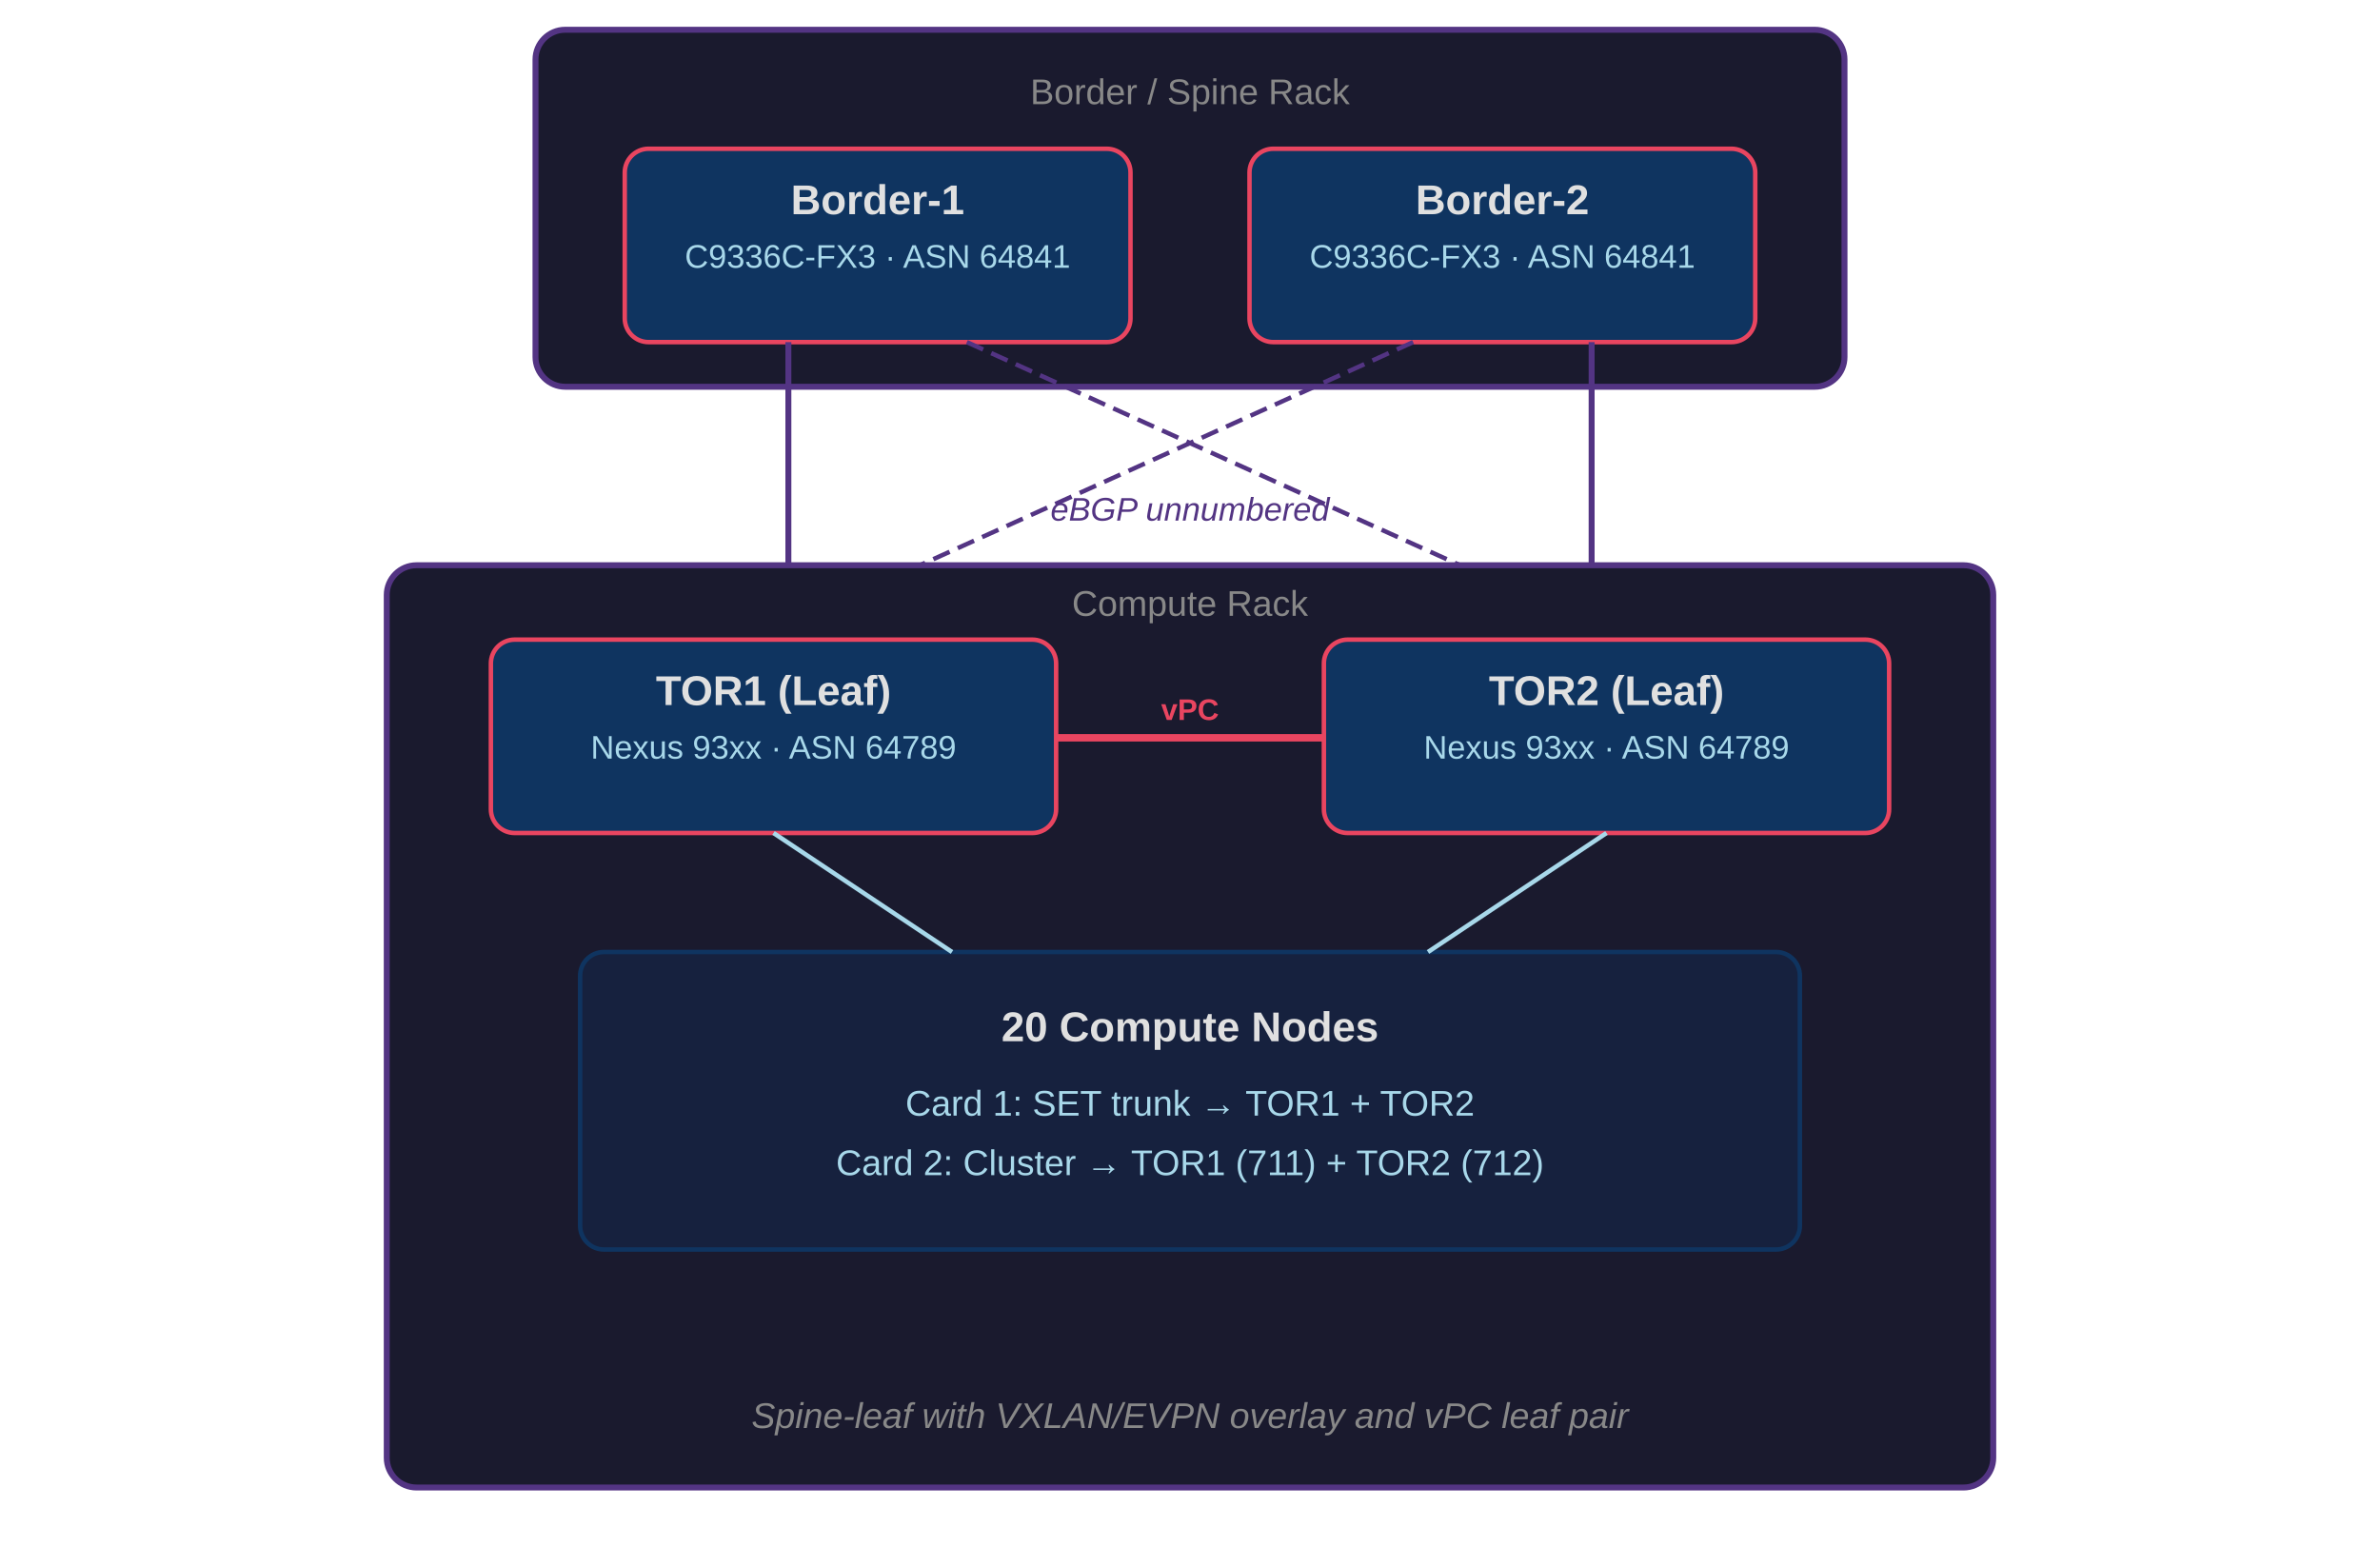
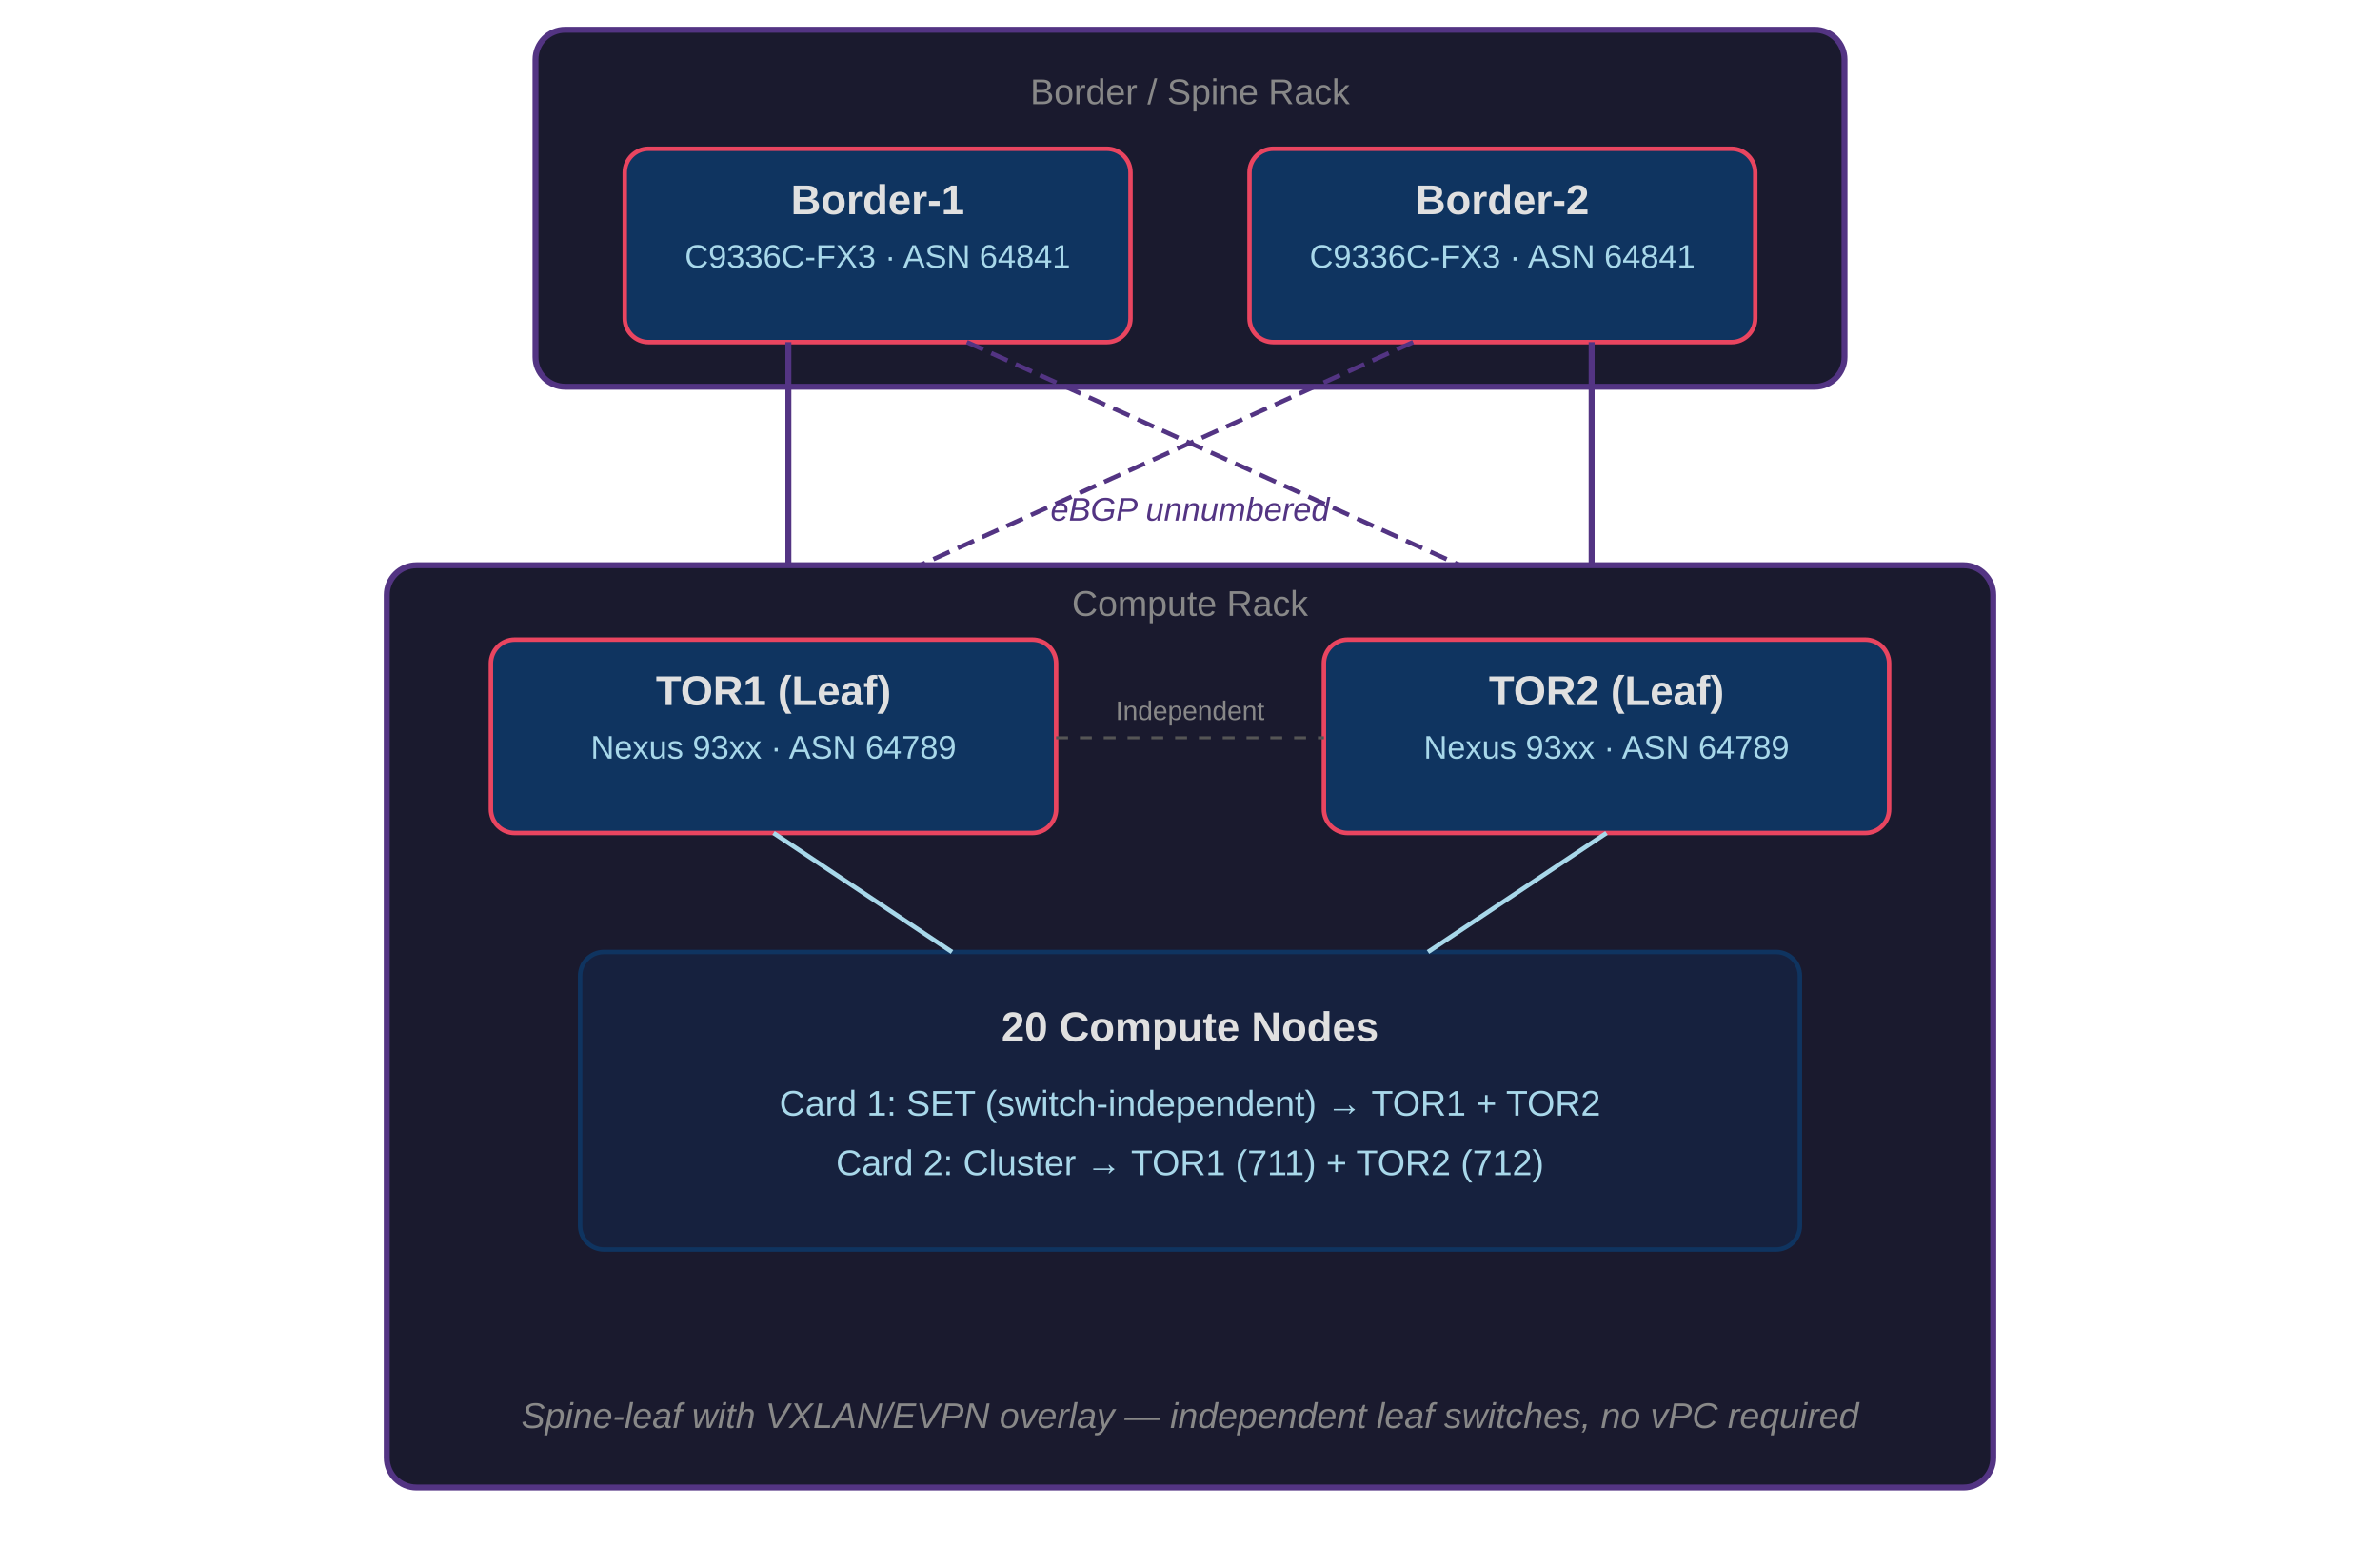
<svg xmlns="http://www.w3.org/2000/svg" viewBox="0 0 800 520" font-family="Segoe UI, Arial, sans-serif">
  <rect x="180" y="10" width="440" height="120" rx="10" fill="#1a1a2e" stroke="#533483" stroke-width="2" />
  <text x="400" y="35" text-anchor="middle" fill="#888" font-size="12">Border / Spine Rack</text>
  <rect x="210" y="50" width="170" height="65" rx="8" fill="#0f3460" stroke="#e94560" stroke-width="1.5" />
  <text x="295" y="72" text-anchor="middle" fill="#e0e0e0" font-size="14" font-weight="bold">Border-1</text>
  <text x="295" y="90" text-anchor="middle" fill="#a8d8ea" font-size="11">C9336C-FX3 · ASN 64841</text>
  <rect x="420" y="50" width="170" height="65" rx="8" fill="#0f3460" stroke="#e94560" stroke-width="1.5" />
  <text x="505" y="72" text-anchor="middle" fill="#e0e0e0" font-size="14" font-weight="bold">Border-2</text>
  <text x="505" y="90" text-anchor="middle" fill="#a8d8ea" font-size="11">C9336C-FX3 · ASN 64841</text>
  <line x1="265" y1="115" x2="265" y2="210" stroke="#533483" stroke-width="2" />
  <line x1="325" y1="115" x2="535" y2="210" stroke="#533483" stroke-width="1.5" stroke-dasharray="6,3" />
  <line x1="475" y1="115" x2="265" y2="210" stroke="#533483" stroke-width="1.5" stroke-dasharray="6,3" />
  <line x1="535" y1="115" x2="535" y2="210" stroke="#533483" stroke-width="2" />
  <text x="400" y="175" text-anchor="middle" fill="#533483" font-size="11" font-style="italic">eBGP unnumbered</text>
  <rect x="130" y="190" width="540" height="310" rx="10" fill="#1a1a2e" stroke="#533483" stroke-width="2" />
  <text x="400" y="207" text-anchor="middle" fill="#888" font-size="12">Compute Rack</text>
  <rect x="165" y="215" width="190" height="65" rx="8" fill="#0f3460" stroke="#e94560" stroke-width="1.5" />
  <text x="260" y="237" text-anchor="middle" fill="#e0e0e0" font-size="14" font-weight="bold">TOR1 (Leaf)</text>
  <text x="260" y="255" text-anchor="middle" fill="#a8d8ea" font-size="11">Nexus 93xx · ASN 64789</text>
  <rect x="445" y="215" width="190" height="65" rx="8" fill="#0f3460" stroke="#e94560" stroke-width="1.5" />
  <text x="540" y="237" text-anchor="middle" fill="#e0e0e0" font-size="14" font-weight="bold">TOR2 (Leaf)</text>
  <text x="540" y="255" text-anchor="middle" fill="#a8d8ea" font-size="11">Nexus 93xx · ASN 64789</text>
-   <line x1="355" y1="248" x2="445" y2="248" stroke="#e94560" stroke-width="2.5" />
-   <text x="400" y="242" text-anchor="middle" fill="#e94560" font-size="10" font-weight="bold">vPC</text>
+   <line x1="355" y1="248" x2="445" y2="248" stroke="#555" stroke-width="1" stroke-dasharray="4,4" />
+   <text x="400" y="242" text-anchor="middle" fill="#888" font-size="9">Independent</text>
  <rect x="195" y="320" width="410" height="100" rx="8" fill="#16213e" stroke="#0f3460" stroke-width="1.5" />
  <text x="400" y="350" text-anchor="middle" fill="#e0e0e0" font-size="14" font-weight="bold">20 Compute Nodes</text>
-   <text x="400" y="375" text-anchor="middle" fill="#a8d8ea" font-size="12">Card 1: SET trunk → TOR1 + TOR2</text>
+   <text x="400" y="375" text-anchor="middle" fill="#a8d8ea" font-size="12">Card 1: SET (switch-independent) → TOR1 + TOR2</text>
  <text x="400" y="395" text-anchor="middle" fill="#a8d8ea" font-size="12">Card 2: Cluster → TOR1 (711) + TOR2 (712)</text>
  <line x1="260" y1="280" x2="320" y2="320" stroke="#a8d8ea" stroke-width="1.5" />
  <line x1="540" y1="280" x2="480" y2="320" stroke="#a8d8ea" stroke-width="1.5" />
-   <text x="400" y="480" text-anchor="middle" fill="#888" font-size="12" font-style="italic">Spine-leaf with VXLAN/EVPN overlay and vPC leaf pair</text>
+   <text x="400" y="480" text-anchor="middle" fill="#888" font-size="12" font-style="italic">Spine-leaf with VXLAN/EVPN overlay — independent leaf switches, no vPC required</text>
</svg>
